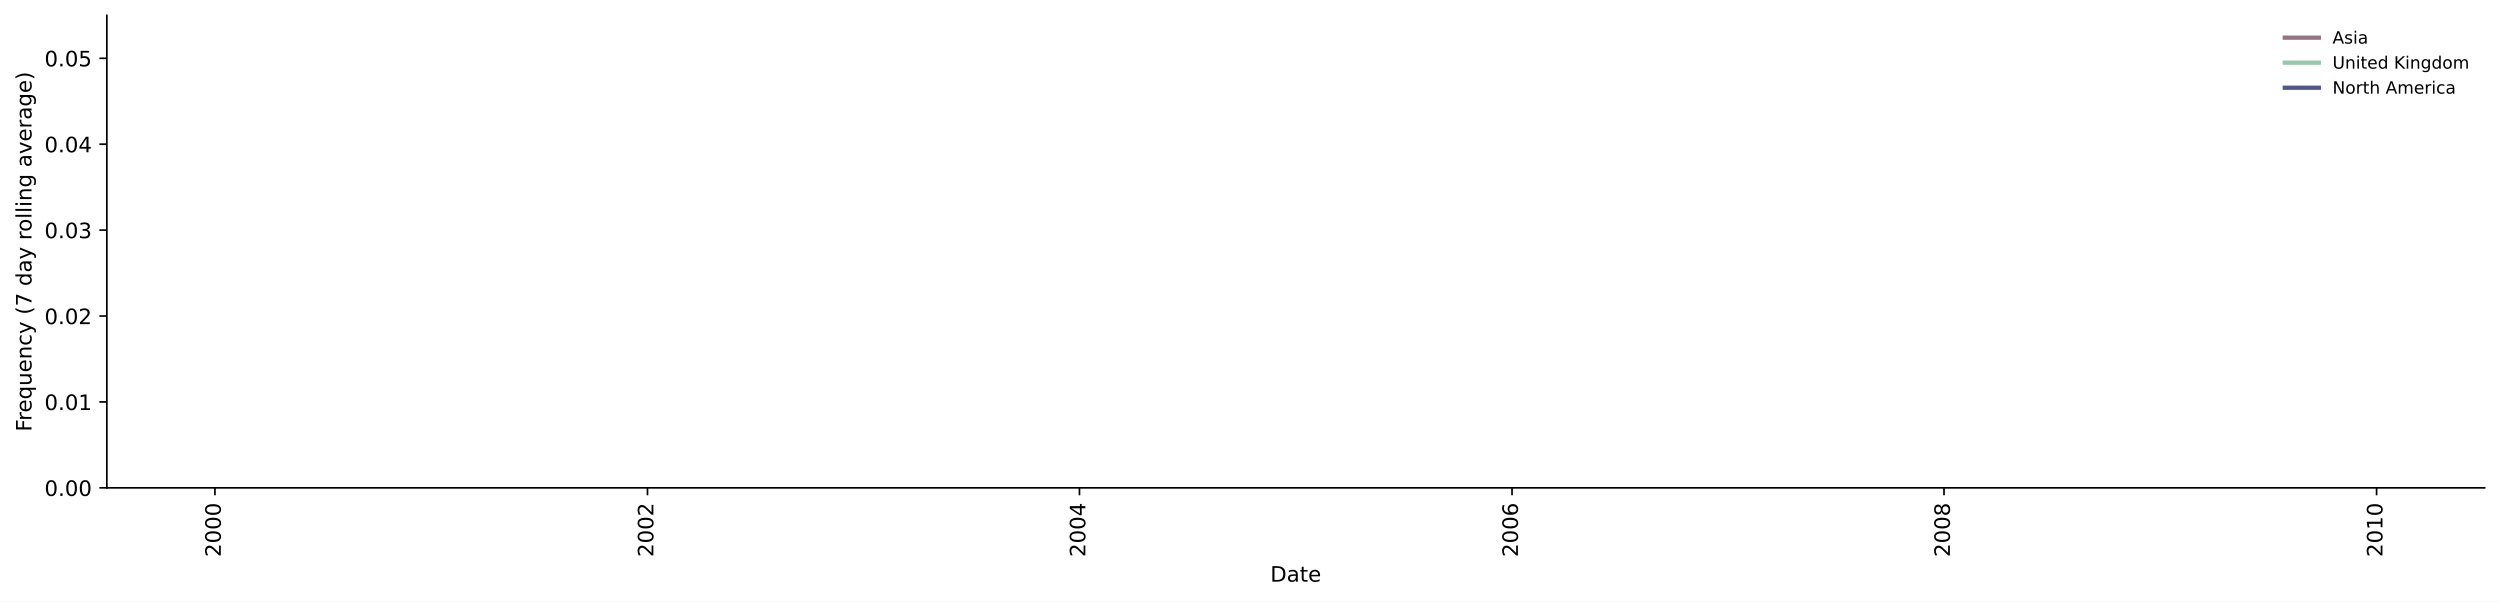
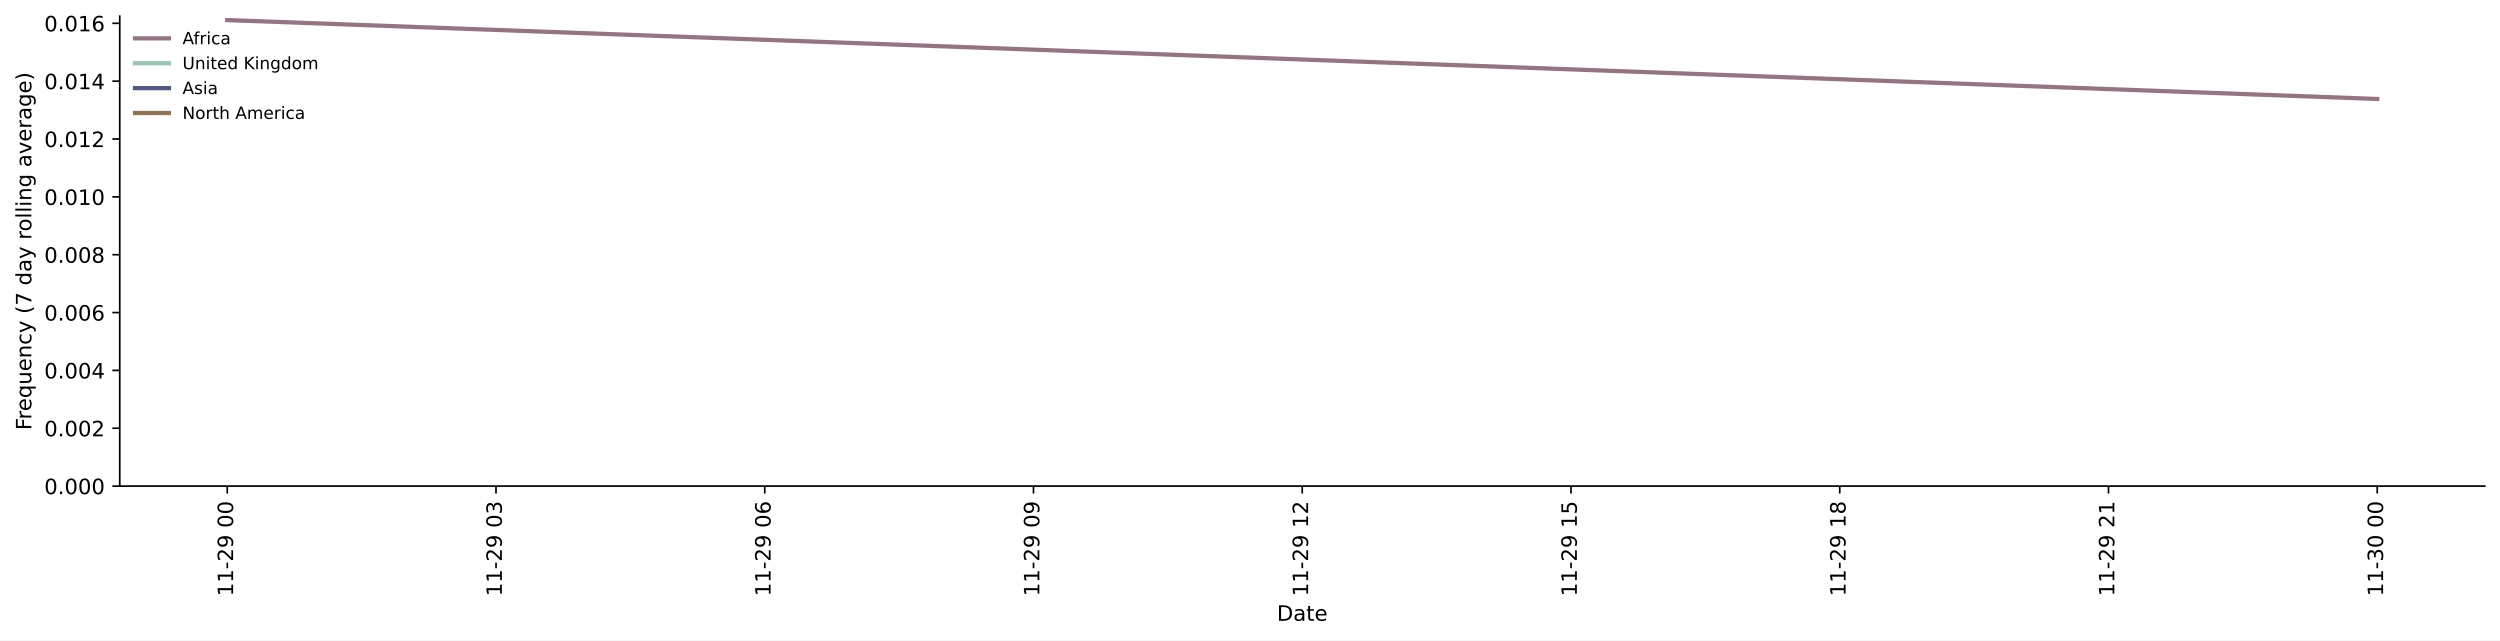
- <svg xmlns="http://www.w3.org/2000/svg" xmlns:xlink="http://www.w3.org/1999/xlink" height="282.288pt" version="1.1" viewBox="0 0 1173.344 282.288" width="1173.344pt">
+ <svg xmlns="http://www.w3.org/2000/svg" xmlns:xlink="http://www.w3.org/1999/xlink" height="302.221pt" version="1.1" viewBox="0 0 1179.706 302.221" width="1179.706pt">
  <defs>
    <style type="text/css">*{stroke-linecap:butt;stroke-linejoin:round;}</style>
  </defs>
  <g id="figure_1">
    <g id="patch_1">
-       <path d="M 0 282.288  L 1173.344 282.288  L 1173.344 0  L 0 0  z " style="fill:#ffffff;" />
+       <path d="M 0 302.221  L 1179.706 302.221  L 1179.706 0  L 0 0  z " style="fill:#ffffff;" />
    </g>
    <g id="axes_1">
      <g id="patch_2">
-         <path d="M 50.144 228.96  L 1166.144 228.96  L 1166.144 7.2  L 50.144 7.2  z " style="fill:#ffffff;" />
+         <path d="M 56.506 229.381  L 1172.506 229.381  L 1172.506 7.621  L 56.506 7.621  z " style="fill:#ffffff;" />
      </g>
      <g id="matplotlib.axis_1">
        <g id="xtick_1">
          <g id="line2d_1">
            <defs>
-               <path d="M 0 0  L 0 3.5  " id="m244494d0b5" style="stroke:#000000;stroke-width:0.8;" />
-             </defs>
-             <g>
-               <use style="stroke:#000000;stroke-width:0.8;" x="100.871" xlink:href="#m244494d0b5" y="228.96" />
+               <path d="M 0 0  L 0 3.5  " id="m46bac3c901" style="stroke:#000000;stroke-width:0.8;" />
+             </defs>
+             <g>
+               <use style="stroke:#000000;stroke-width:0.8;" x="107.234" xlink:href="#m46bac3c901" y="229.381" />
            </g>
          </g>
          <g id="text_1">
-             <g transform="translate(103.6304 261.41)rotate(-90)scale(0.1 -0.1)">
-               <defs>
+             <g transform="translate(109.9929 281.3424)rotate(-90)scale(0.1 -0.1)">
+               <defs>
+                 <path d="M 794 531  L 1825 531  L 1825 4091  L 703 3866  L 703 4441  L 1819 4666  L 2450 4666  L 2450 531  L 3481 531  L 3481 0  L 794 0  L 794 531  z " id="DejaVuSans-31" transform="scale(0.015625)" />
+                 <path d="M 313 2009  L 1997 2009  L 1997 1497  L 313 1497  L 313 2009  z " id="DejaVuSans-2d" transform="scale(0.015625)" />
                <path d="M 1228 531  L 3431 531  L 3431 0  L 469 0  L 469 531  Q 828 903 1448 1529  Q 2069 2156 2228 2338  Q 2531 2678 2651 2914  Q 2772 3150 2772 3378  Q 2772 3750 2511 3984  Q 2250 4219 1831 4219  Q 1534 4219 1204 4116  Q 875 4013 500 3803  L 500 4441  Q 881 4594 1212 4672  Q 1544 4750 1819 4750  Q 2544 4750 2975 4387  Q 3406 4025 3406 3419  Q 3406 3131 3298 2873  Q 3191 2616 2906 2266  Q 2828 2175 2409 1742  Q 1991 1309 1228 531  z " id="DejaVuSans-32" transform="scale(0.015625)" />
+                 <path d="M 703 97  L 703 672  Q 941 559 1184 500  Q 1428 441 1663 441  Q 2288 441 2617 861  Q 2947 1281 2994 2138  Q 2813 1869 2534 1725  Q 2256 1581 1919 1581  Q 1219 1581 811 2004  Q 403 2428 403 3163  Q 403 3881 828 4315  Q 1253 4750 1959 4750  Q 2769 4750 3195 4129  Q 3622 3509 3622 2328  Q 3622 1225 3098 567  Q 2575 -91 1691 -91  Q 1453 -91 1209 -44  Q 966 3 703 97  z M 1959 2075  Q 2384 2075 2632 2365  Q 2881 2656 2881 3163  Q 2881 3666 2632 3958  Q 2384 4250 1959 4250  Q 1534 4250 1286 3958  Q 1038 3666 1038 3163  Q 1038 2656 1286 2365  Q 1534 2075 1959 2075  z " id="DejaVuSans-39" transform="scale(0.015625)" />
+                 <path id="DejaVuSans-20" transform="scale(0.015625)" />
                <path d="M 2034 4250  Q 1547 4250 1301 3770  Q 1056 3291 1056 2328  Q 1056 1369 1301 889  Q 1547 409 2034 409  Q 2525 409 2770 889  Q 3016 1369 3016 2328  Q 3016 3291 2770 3770  Q 2525 4250 2034 4250  z M 2034 4750  Q 2819 4750 3233 4129  Q 3647 3509 3647 2328  Q 3647 1150 3233 529  Q 2819 -91 2034 -91  Q 1250 -91 836 529  Q 422 1150 422 2328  Q 422 3509 836 4129  Q 1250 4750 2034 4750  z " id="DejaVuSans-30" transform="scale(0.015625)" />
              </defs>
-               <use xlink:href="#DejaVuSans-32" />
-               <use x="63.623" xlink:href="#DejaVuSans-30" />
-               <use x="127.246" xlink:href="#DejaVuSans-30" />
-               <use x="190.869" xlink:href="#DejaVuSans-30" />
+               <use xlink:href="#DejaVuSans-31" />
+               <use x="63.623" xlink:href="#DejaVuSans-31" />
+               <use x="127.246" xlink:href="#DejaVuSans-2d" />
+               <use x="163.33" xlink:href="#DejaVuSans-32" />
+               <use x="226.953" xlink:href="#DejaVuSans-39" />
+               <use x="290.576" xlink:href="#DejaVuSans-20" />
+               <use x="322.363" xlink:href="#DejaVuSans-30" />
+               <use x="385.986" xlink:href="#DejaVuSans-30" />
            </g>
          </g>
        </g>
        <g id="xtick_2">
          <g id="line2d_2">
            <g>
-               <use style="stroke:#000000;stroke-width:0.8;" x="303.891" xlink:href="#m244494d0b5" y="228.96" />
+               <use style="stroke:#000000;stroke-width:0.8;" x="234.052" xlink:href="#m46bac3c901" y="229.381" />
            </g>
          </g>
          <g id="text_2">
-             <g transform="translate(306.6506 261.41)rotate(-90)scale(0.1 -0.1)">
-               <use xlink:href="#DejaVuSans-32" />
-               <use x="63.623" xlink:href="#DejaVuSans-30" />
-               <use x="127.246" xlink:href="#DejaVuSans-30" />
-               <use x="190.869" xlink:href="#DejaVuSans-32" />
+             <g transform="translate(236.8111 281.3424)rotate(-90)scale(0.1 -0.1)">
+               <defs>
+                 <path d="M 2597 2516  Q 3050 2419 3304 2112  Q 3559 1806 3559 1356  Q 3559 666 3084 287  Q 2609 -91 1734 -91  Q 1441 -91 1130 -33  Q 819 25 488 141  L 488 750  Q 750 597 1062 519  Q 1375 441 1716 441  Q 2309 441 2620 675  Q 2931 909 2931 1356  Q 2931 1769 2642 2001  Q 2353 2234 1838 2234  L 1294 2234  L 1294 2753  L 1863 2753  Q 2328 2753 2575 2939  Q 2822 3125 2822 3475  Q 2822 3834 2567 4026  Q 2313 4219 1838 4219  Q 1578 4219 1281 4162  Q 984 4106 628 3988  L 628 4550  Q 988 4650 1302 4700  Q 1616 4750 1894 4750  Q 2613 4750 3031 4423  Q 3450 4097 3450 3541  Q 3450 3153 3228 2886  Q 3006 2619 2597 2516  z " id="DejaVuSans-33" transform="scale(0.015625)" />
+               </defs>
+               <use xlink:href="#DejaVuSans-31" />
+               <use x="63.623" xlink:href="#DejaVuSans-31" />
+               <use x="127.246" xlink:href="#DejaVuSans-2d" />
+               <use x="163.33" xlink:href="#DejaVuSans-32" />
+               <use x="226.953" xlink:href="#DejaVuSans-39" />
+               <use x="290.576" xlink:href="#DejaVuSans-20" />
+               <use x="322.363" xlink:href="#DejaVuSans-30" />
+               <use x="385.986" xlink:href="#DejaVuSans-33" />
            </g>
          </g>
        </g>
        <g id="xtick_3">
          <g id="line2d_3">
            <g>
-               <use style="stroke:#000000;stroke-width:0.8;" x="506.634" xlink:href="#m244494d0b5" y="228.96" />
+               <use style="stroke:#000000;stroke-width:0.8;" x="360.87" xlink:href="#m46bac3c901" y="229.381" />
            </g>
          </g>
          <g id="text_3">
-             <g transform="translate(509.393 261.41)rotate(-90)scale(0.1 -0.1)">
-               <defs>
-                 <path d="M 2419 4116  L 825 1625  L 2419 1625  L 2419 4116  z M 2253 4666  L 3047 4666  L 3047 1625  L 3713 1625  L 3713 1100  L 3047 1100  L 3047 0  L 2419 0  L 2419 1100  L 313 1100  L 313 1709  L 2253 4666  z " id="DejaVuSans-34" transform="scale(0.015625)" />
-               </defs>
-               <use xlink:href="#DejaVuSans-32" />
-               <use x="63.623" xlink:href="#DejaVuSans-30" />
-               <use x="127.246" xlink:href="#DejaVuSans-30" />
-               <use x="190.869" xlink:href="#DejaVuSans-34" />
+             <g transform="translate(363.6293 281.3424)rotate(-90)scale(0.1 -0.1)">
+               <defs>
+                 <path d="M 2113 2584  Q 1688 2584 1439 2293  Q 1191 2003 1191 1497  Q 1191 994 1439 701  Q 1688 409 2113 409  Q 2538 409 2786 701  Q 3034 994 3034 1497  Q 3034 2003 2786 2293  Q 2538 2584 2113 2584  z M 3366 4563  L 3366 3988  Q 3128 4100 2886 4159  Q 2644 4219 2406 4219  Q 1781 4219 1451 3797  Q 1122 3375 1075 2522  Q 1259 2794 1537 2939  Q 1816 3084 2150 3084  Q 2853 3084 3261 2657  Q 3669 2231 3669 1497  Q 3669 778 3244 343  Q 2819 -91 2113 -91  Q 1303 -91 875 529  Q 447 1150 447 2328  Q 447 3434 972 4092  Q 1497 4750 2381 4750  Q 2619 4750 2861 4703  Q 3103 4656 3366 4563  z " id="DejaVuSans-36" transform="scale(0.015625)" />
+               </defs>
+               <use xlink:href="#DejaVuSans-31" />
+               <use x="63.623" xlink:href="#DejaVuSans-31" />
+               <use x="127.246" xlink:href="#DejaVuSans-2d" />
+               <use x="163.33" xlink:href="#DejaVuSans-32" />
+               <use x="226.953" xlink:href="#DejaVuSans-39" />
+               <use x="290.576" xlink:href="#DejaVuSans-20" />
+               <use x="322.363" xlink:href="#DejaVuSans-30" />
+               <use x="385.986" xlink:href="#DejaVuSans-36" />
            </g>
          </g>
        </g>
        <g id="xtick_4">
          <g id="line2d_4">
            <g>
-               <use style="stroke:#000000;stroke-width:0.8;" x="709.654" xlink:href="#m244494d0b5" y="228.96" />
+               <use style="stroke:#000000;stroke-width:0.8;" x="487.688" xlink:href="#m46bac3c901" y="229.381" />
            </g>
          </g>
          <g id="text_4">
-             <g transform="translate(712.4132 261.41)rotate(-90)scale(0.1 -0.1)">
-               <defs>
-                 <path d="M 2113 2584  Q 1688 2584 1439 2293  Q 1191 2003 1191 1497  Q 1191 994 1439 701  Q 1688 409 2113 409  Q 2538 409 2786 701  Q 3034 994 3034 1497  Q 3034 2003 2786 2293  Q 2538 2584 2113 2584  z M 3366 4563  L 3366 3988  Q 3128 4100 2886 4159  Q 2644 4219 2406 4219  Q 1781 4219 1451 3797  Q 1122 3375 1075 2522  Q 1259 2794 1537 2939  Q 1816 3084 2150 3084  Q 2853 3084 3261 2657  Q 3669 2231 3669 1497  Q 3669 778 3244 343  Q 2819 -91 2113 -91  Q 1303 -91 875 529  Q 447 1150 447 2328  Q 447 3434 972 4092  Q 1497 4750 2381 4750  Q 2619 4750 2861 4703  Q 3103 4656 3366 4563  z " id="DejaVuSans-36" transform="scale(0.015625)" />
-               </defs>
-               <use xlink:href="#DejaVuSans-32" />
-               <use x="63.623" xlink:href="#DejaVuSans-30" />
-               <use x="127.246" xlink:href="#DejaVuSans-30" />
-               <use x="190.869" xlink:href="#DejaVuSans-36" />
+             <g transform="translate(490.4474 281.3424)rotate(-90)scale(0.1 -0.1)">
+               <use xlink:href="#DejaVuSans-31" />
+               <use x="63.623" xlink:href="#DejaVuSans-31" />
+               <use x="127.246" xlink:href="#DejaVuSans-2d" />
+               <use x="163.33" xlink:href="#DejaVuSans-32" />
+               <use x="226.953" xlink:href="#DejaVuSans-39" />
+               <use x="290.576" xlink:href="#DejaVuSans-20" />
+               <use x="322.363" xlink:href="#DejaVuSans-30" />
+               <use x="385.986" xlink:href="#DejaVuSans-39" />
            </g>
          </g>
        </g>
        <g id="xtick_5">
          <g id="line2d_5">
            <g>
-               <use style="stroke:#000000;stroke-width:0.8;" x="912.396" xlink:href="#m244494d0b5" y="228.96" />
+               <use style="stroke:#000000;stroke-width:0.8;" x="614.506" xlink:href="#m46bac3c901" y="229.381" />
            </g>
          </g>
          <g id="text_5">
-             <g transform="translate(915.1557 261.41)rotate(-90)scale(0.1 -0.1)">
-               <defs>
-                 <path d="M 2034 2216  Q 1584 2216 1326 1975  Q 1069 1734 1069 1313  Q 1069 891 1326 650  Q 1584 409 2034 409  Q 2484 409 2743 651  Q 3003 894 3003 1313  Q 3003 1734 2745 1975  Q 2488 2216 2034 2216  z M 1403 2484  Q 997 2584 770 2862  Q 544 3141 544 3541  Q 544 4100 942 4425  Q 1341 4750 2034 4750  Q 2731 4750 3128 4425  Q 3525 4100 3525 3541  Q 3525 3141 3298 2862  Q 3072 2584 2669 2484  Q 3125 2378 3379 2068  Q 3634 1759 3634 1313  Q 3634 634 3220 271  Q 2806 -91 2034 -91  Q 1263 -91 848 271  Q 434 634 434 1313  Q 434 1759 690 2068  Q 947 2378 1403 2484  z M 1172 3481  Q 1172 3119 1398 2916  Q 1625 2713 2034 2713  Q 2441 2713 2670 2916  Q 2900 3119 2900 3481  Q 2900 3844 2670 4047  Q 2441 4250 2034 4250  Q 1625 4250 1398 4047  Q 1172 3844 1172 3481  z " id="DejaVuSans-38" transform="scale(0.015625)" />
-               </defs>
-               <use xlink:href="#DejaVuSans-32" />
-               <use x="63.623" xlink:href="#DejaVuSans-30" />
-               <use x="127.246" xlink:href="#DejaVuSans-30" />
-               <use x="190.869" xlink:href="#DejaVuSans-38" />
+             <g transform="translate(617.2656 281.3424)rotate(-90)scale(0.1 -0.1)">
+               <use xlink:href="#DejaVuSans-31" />
+               <use x="63.623" xlink:href="#DejaVuSans-31" />
+               <use x="127.246" xlink:href="#DejaVuSans-2d" />
+               <use x="163.33" xlink:href="#DejaVuSans-32" />
+               <use x="226.953" xlink:href="#DejaVuSans-39" />
+               <use x="290.576" xlink:href="#DejaVuSans-20" />
+               <use x="322.363" xlink:href="#DejaVuSans-31" />
+               <use x="385.986" xlink:href="#DejaVuSans-32" />
            </g>
          </g>
        </g>
        <g id="xtick_6">
          <g id="line2d_6">
            <g>
-               <use style="stroke:#000000;stroke-width:0.8;" x="1115.416" xlink:href="#m244494d0b5" y="228.96" />
+               <use style="stroke:#000000;stroke-width:0.8;" x="741.324" xlink:href="#m46bac3c901" y="229.381" />
            </g>
          </g>
          <g id="text_6">
-             <g transform="translate(1118.176 261.41)rotate(-90)scale(0.1 -0.1)">
-               <defs>
-                 <path d="M 794 531  L 1825 531  L 1825 4091  L 703 3866  L 703 4441  L 1819 4666  L 2450 4666  L 2450 531  L 3481 531  L 3481 0  L 794 0  L 794 531  z " id="DejaVuSans-31" transform="scale(0.015625)" />
-               </defs>
-               <use xlink:href="#DejaVuSans-32" />
-               <use x="63.623" xlink:href="#DejaVuSans-30" />
-               <use x="127.246" xlink:href="#DejaVuSans-31" />
-               <use x="190.869" xlink:href="#DejaVuSans-30" />
-             </g>
-           </g>
-         </g>
-         <g id="text_7">
-           <g transform="translate(596.193 273.0084)scale(0.1 -0.1)">
+             <g transform="translate(744.0838 281.3424)rotate(-90)scale(0.1 -0.1)">
+               <defs>
+                 <path d="M 691 4666  L 3169 4666  L 3169 4134  L 1269 4134  L 1269 2991  Q 1406 3038 1543 3061  Q 1681 3084 1819 3084  Q 2600 3084 3056 2656  Q 3513 2228 3513 1497  Q 3513 744 3044 326  Q 2575 -91 1722 -91  Q 1428 -91 1123 -41  Q 819 9 494 109  L 494 744  Q 775 591 1075 516  Q 1375 441 1709 441  Q 2250 441 2565 725  Q 2881 1009 2881 1497  Q 2881 1984 2565 2268  Q 2250 2553 1709 2553  Q 1456 2553 1204 2497  Q 953 2441 691 2322  L 691 4666  z " id="DejaVuSans-35" transform="scale(0.015625)" />
+               </defs>
+               <use xlink:href="#DejaVuSans-31" />
+               <use x="63.623" xlink:href="#DejaVuSans-31" />
+               <use x="127.246" xlink:href="#DejaVuSans-2d" />
+               <use x="163.33" xlink:href="#DejaVuSans-32" />
+               <use x="226.953" xlink:href="#DejaVuSans-39" />
+               <use x="290.576" xlink:href="#DejaVuSans-20" />
+               <use x="322.363" xlink:href="#DejaVuSans-31" />
+               <use x="385.986" xlink:href="#DejaVuSans-35" />
+             </g>
+           </g>
+         </g>
+         <g id="xtick_7">
+           <g id="line2d_7">
+             <g>
+               <use style="stroke:#000000;stroke-width:0.8;" x="868.143" xlink:href="#m46bac3c901" y="229.381" />
+             </g>
+           </g>
+           <g id="text_7">
+             <g transform="translate(870.902 281.3424)rotate(-90)scale(0.1 -0.1)">
+               <defs>
+                 <path d="M 2034 2216  Q 1584 2216 1326 1975  Q 1069 1734 1069 1313  Q 1069 891 1326 650  Q 1584 409 2034 409  Q 2484 409 2743 651  Q 3003 894 3003 1313  Q 3003 1734 2745 1975  Q 2488 2216 2034 2216  z M 1403 2484  Q 997 2584 770 2862  Q 544 3141 544 3541  Q 544 4100 942 4425  Q 1341 4750 2034 4750  Q 2731 4750 3128 4425  Q 3525 4100 3525 3541  Q 3525 3141 3298 2862  Q 3072 2584 2669 2484  Q 3125 2378 3379 2068  Q 3634 1759 3634 1313  Q 3634 634 3220 271  Q 2806 -91 2034 -91  Q 1263 -91 848 271  Q 434 634 434 1313  Q 434 1759 690 2068  Q 947 2378 1403 2484  z M 1172 3481  Q 1172 3119 1398 2916  Q 1625 2713 2034 2713  Q 2441 2713 2670 2916  Q 2900 3119 2900 3481  Q 2900 3844 2670 4047  Q 2441 4250 2034 4250  Q 1625 4250 1398 4047  Q 1172 3844 1172 3481  z " id="DejaVuSans-38" transform="scale(0.015625)" />
+               </defs>
+               <use xlink:href="#DejaVuSans-31" />
+               <use x="63.623" xlink:href="#DejaVuSans-31" />
+               <use x="127.246" xlink:href="#DejaVuSans-2d" />
+               <use x="163.33" xlink:href="#DejaVuSans-32" />
+               <use x="226.953" xlink:href="#DejaVuSans-39" />
+               <use x="290.576" xlink:href="#DejaVuSans-20" />
+               <use x="322.363" xlink:href="#DejaVuSans-31" />
+               <use x="385.986" xlink:href="#DejaVuSans-38" />
+             </g>
+           </g>
+         </g>
+         <g id="xtick_8">
+           <g id="line2d_8">
+             <g>
+               <use style="stroke:#000000;stroke-width:0.8;" x="994.961" xlink:href="#m46bac3c901" y="229.381" />
+             </g>
+           </g>
+           <g id="text_8">
+             <g transform="translate(997.7202 281.3424)rotate(-90)scale(0.1 -0.1)">
+               <use xlink:href="#DejaVuSans-31" />
+               <use x="63.623" xlink:href="#DejaVuSans-31" />
+               <use x="127.246" xlink:href="#DejaVuSans-2d" />
+               <use x="163.33" xlink:href="#DejaVuSans-32" />
+               <use x="226.953" xlink:href="#DejaVuSans-39" />
+               <use x="290.576" xlink:href="#DejaVuSans-20" />
+               <use x="322.363" xlink:href="#DejaVuSans-32" />
+               <use x="385.986" xlink:href="#DejaVuSans-31" />
+             </g>
+           </g>
+         </g>
+         <g id="xtick_9">
+           <g id="line2d_9">
+             <g>
+               <use style="stroke:#000000;stroke-width:0.8;" x="1121.779" xlink:href="#m46bac3c901" y="229.381" />
+             </g>
+           </g>
+           <g id="text_9">
+             <g transform="translate(1124.538 281.3424)rotate(-90)scale(0.1 -0.1)">
+               <use xlink:href="#DejaVuSans-31" />
+               <use x="63.623" xlink:href="#DejaVuSans-31" />
+               <use x="127.246" xlink:href="#DejaVuSans-2d" />
+               <use x="163.33" xlink:href="#DejaVuSans-33" />
+               <use x="226.953" xlink:href="#DejaVuSans-30" />
+               <use x="290.576" xlink:href="#DejaVuSans-20" />
+               <use x="322.363" xlink:href="#DejaVuSans-30" />
+               <use x="385.986" xlink:href="#DejaVuSans-30" />
+             </g>
+           </g>
+         </g>
+         <g id="text_10">
+           <g transform="translate(602.5555 292.9408)scale(0.1 -0.1)">
            <defs>
              <path d="M 1259 4147  L 1259 519  L 2022 519  Q 2988 519 3436 956  Q 3884 1394 3884 2338  Q 3884 3275 3436 3711  Q 2988 4147 2022 4147  L 1259 4147  z M 628 4666  L 1925 4666  Q 3281 4666 3915 4102  Q 4550 3538 4550 2338  Q 4550 1131 3912 565  Q 3275 0 1925 0  L 628 0  L 628 4666  z " id="DejaVuSans-44" transform="scale(0.015625)" />
              <path d="M 2194 1759  Q 1497 1759 1228 1600  Q 959 1441 959 1056  Q 959 750 1161 570  Q 1363 391 1709 391  Q 2188 391 2477 730  Q 2766 1069 2766 1631  L 2766 1759  L 2194 1759  z M 3341 1997  L 3341 0  L 2766 0  L 2766 531  Q 2569 213 2275 61  Q 1981 -91 1556 -91  Q 1019 -91 701 211  Q 384 513 384 1019  Q 384 1609 779 1909  Q 1175 2209 1959 2209  L 2766 2209  L 2766 2266  Q 2766 2663 2505 2880  Q 2244 3097 1772 3097  Q 1472 3097 1187 3025  Q 903 2953 641 2809  L 641 3341  Q 956 3463 1253 3523  Q 1550 3584 1831 3584  Q 2591 3584 2966 3190  Q 3341 2797 3341 1997  z " id="DejaVuSans-61" transform="scale(0.015625)" />
              <path d="M 1172 4494  L 1172 3500  L 2356 3500  L 2356 3053  L 1172 3053  L 1172 1153  Q 1172 725 1289 603  Q 1406 481 1766 481  L 2356 481  L 2356 0  L 1766 0  Q 1100 0 847 248  Q 594 497 594 1153  L 594 3053  L 172 3053  L 172 3500  L 594 3500  L 594 4494  L 1172 4494  z " id="DejaVuSans-74" transform="scale(0.015625)" />
              <path d="M 3597 1894  L 3597 1613  L 953 1613  Q 991 1019 1311 708  Q 1631 397 2203 397  Q 2534 397 2845 478  Q 3156 559 3463 722  L 3463 178  Q 3153 47 2828 -22  Q 2503 -91 2169 -91  Q 1331 -91 842 396  Q 353 884 353 1716  Q 353 2575 817 3079  Q 1281 3584 2069 3584  Q 2775 3584 3186 3129  Q 3597 2675 3597 1894  z M 3022 2063  Q 3016 2534 2758 2815  Q 2500 3097 2075 3097  Q 1594 3097 1305 2825  Q 1016 2553 972 2059  L 3022 2063  z " id="DejaVuSans-65" transform="scale(0.015625)" />
            </defs>
            <use xlink:href="#DejaVuSans-44" />
            <use x="77.002" xlink:href="#DejaVuSans-61" />
            <use x="138.281" xlink:href="#DejaVuSans-74" />
            <use x="177.49" xlink:href="#DejaVuSans-65" />
          </g>
        </g>
      </g>
      <g id="matplotlib.axis_2">
        <g id="ytick_1">
-           <g id="line2d_7">
-             <defs>
-               <path d="M 0 0  L -3.5 0  " id="m39e100166a" style="stroke:#000000;stroke-width:0.8;" />
-             </defs>
-             <g>
-               <use style="stroke:#000000;stroke-width:0.8;" x="50.144" xlink:href="#m39e100166a" y="228.96" />
-             </g>
-           </g>
-           <g id="text_8">
-             <g transform="translate(20.87813 232.7592)scale(0.1 -0.1)">
+           <g id="line2d_10">
+             <defs>
+               <path d="M 0 0  L -3.5 0  " id="mb8871c5347" style="stroke:#000000;stroke-width:0.8;" />
+             </defs>
+             <g>
+               <use style="stroke:#000000;stroke-width:0.8;" x="56.506" xlink:href="#mb8871c5347" y="229.381" />
+             </g>
+           </g>
+           <g id="text_11">
+             <g transform="translate(20.87813 233.1807)scale(0.1 -0.1)">
              <defs>
                <path d="M 684 794  L 1344 794  L 1344 0  L 684 0  L 684 794  z " id="DejaVuSans-2e" transform="scale(0.015625)" />
              </defs>
              <use xlink:href="#DejaVuSans-30" />
              <use x="63.623" xlink:href="#DejaVuSans-2e" />
              <use x="95.41" xlink:href="#DejaVuSans-30" />
              <use x="159.033" xlink:href="#DejaVuSans-30" />
+               <use x="222.656" xlink:href="#DejaVuSans-30" />
            </g>
          </g>
        </g>
        <g id="ytick_2">
-           <g id="line2d_8">
-             <g>
-               <use style="stroke:#000000;stroke-width:0.8;" x="50.144" xlink:href="#m39e100166a" y="188.64" />
-             </g>
-           </g>
-           <g id="text_9">
-             <g transform="translate(20.87813 192.4392)scale(0.1 -0.1)">
+           <g id="line2d_11">
+             <g>
+               <use style="stroke:#000000;stroke-width:0.8;" x="56.506" xlink:href="#mb8871c5347" y="202.084" />
+             </g>
+           </g>
+           <g id="text_12">
+             <g transform="translate(20.87813 205.8829)scale(0.1 -0.1)">
+               <use xlink:href="#DejaVuSans-30" />
+               <use x="63.623" xlink:href="#DejaVuSans-2e" />
+               <use x="95.41" xlink:href="#DejaVuSans-30" />
+               <use x="159.033" xlink:href="#DejaVuSans-30" />
+               <use x="222.656" xlink:href="#DejaVuSans-32" />
+             </g>
+           </g>
+         </g>
+         <g id="ytick_3">
+           <g id="line2d_12">
+             <g>
+               <use style="stroke:#000000;stroke-width:0.8;" x="56.506" xlink:href="#mb8871c5347" y="174.786" />
+             </g>
+           </g>
+           <g id="text_13">
+             <g transform="translate(20.87813 178.5851)scale(0.1 -0.1)">
+               <defs>
+                 <path d="M 2419 4116  L 825 1625  L 2419 1625  L 2419 4116  z M 2253 4666  L 3047 4666  L 3047 1625  L 3713 1625  L 3713 1100  L 3047 1100  L 3047 0  L 2419 0  L 2419 1100  L 313 1100  L 313 1709  L 2253 4666  z " id="DejaVuSans-34" transform="scale(0.015625)" />
+               </defs>
+               <use xlink:href="#DejaVuSans-30" />
+               <use x="63.623" xlink:href="#DejaVuSans-2e" />
+               <use x="95.41" xlink:href="#DejaVuSans-30" />
+               <use x="159.033" xlink:href="#DejaVuSans-30" />
+               <use x="222.656" xlink:href="#DejaVuSans-34" />
+             </g>
+           </g>
+         </g>
+         <g id="ytick_4">
+           <g id="line2d_13">
+             <g>
+               <use style="stroke:#000000;stroke-width:0.8;" x="56.506" xlink:href="#mb8871c5347" y="147.488" />
+             </g>
+           </g>
+           <g id="text_14">
+             <g transform="translate(20.87813 151.2873)scale(0.1 -0.1)">
+               <use xlink:href="#DejaVuSans-30" />
+               <use x="63.623" xlink:href="#DejaVuSans-2e" />
+               <use x="95.41" xlink:href="#DejaVuSans-30" />
+               <use x="159.033" xlink:href="#DejaVuSans-30" />
+               <use x="222.656" xlink:href="#DejaVuSans-36" />
+             </g>
+           </g>
+         </g>
+         <g id="ytick_5">
+           <g id="line2d_14">
+             <g>
+               <use style="stroke:#000000;stroke-width:0.8;" x="56.506" xlink:href="#mb8871c5347" y="120.19" />
+             </g>
+           </g>
+           <g id="text_15">
+             <g transform="translate(20.87813 123.9896)scale(0.1 -0.1)">
+               <use xlink:href="#DejaVuSans-30" />
+               <use x="63.623" xlink:href="#DejaVuSans-2e" />
+               <use x="95.41" xlink:href="#DejaVuSans-30" />
+               <use x="159.033" xlink:href="#DejaVuSans-30" />
+               <use x="222.656" xlink:href="#DejaVuSans-38" />
+             </g>
+           </g>
+         </g>
+         <g id="ytick_6">
+           <g id="line2d_15">
+             <g>
+               <use style="stroke:#000000;stroke-width:0.8;" x="56.506" xlink:href="#mb8871c5347" y="92.893" />
+             </g>
+           </g>
+           <g id="text_16">
+             <g transform="translate(20.87813 96.69178)scale(0.1 -0.1)">
              <use xlink:href="#DejaVuSans-30" />
              <use x="63.623" xlink:href="#DejaVuSans-2e" />
              <use x="95.41" xlink:href="#DejaVuSans-30" />
              <use x="159.033" xlink:href="#DejaVuSans-31" />
-             </g>
-           </g>
-         </g>
-         <g id="ytick_3">
-           <g id="line2d_9">
-             <g>
-               <use style="stroke:#000000;stroke-width:0.8;" x="50.144" xlink:href="#m39e100166a" y="148.32" />
-             </g>
-           </g>
-           <g id="text_10">
-             <g transform="translate(20.87813 152.1192)scale(0.1 -0.1)">
-               <use xlink:href="#DejaVuSans-30" />
-               <use x="63.623" xlink:href="#DejaVuSans-2e" />
-               <use x="95.41" xlink:href="#DejaVuSans-30" />
-               <use x="159.033" xlink:href="#DejaVuSans-32" />
-             </g>
-           </g>
-         </g>
-         <g id="ytick_4">
-           <g id="line2d_10">
-             <g>
-               <use style="stroke:#000000;stroke-width:0.8;" x="50.144" xlink:href="#m39e100166a" y="108" />
-             </g>
-           </g>
-           <g id="text_11">
-             <g transform="translate(20.87813 111.7992)scale(0.1 -0.1)">
-               <defs>
-                 <path d="M 2597 2516  Q 3050 2419 3304 2112  Q 3559 1806 3559 1356  Q 3559 666 3084 287  Q 2609 -91 1734 -91  Q 1441 -91 1130 -33  Q 819 25 488 141  L 488 750  Q 750 597 1062 519  Q 1375 441 1716 441  Q 2309 441 2620 675  Q 2931 909 2931 1356  Q 2931 1769 2642 2001  Q 2353 2234 1838 2234  L 1294 2234  L 1294 2753  L 1863 2753  Q 2328 2753 2575 2939  Q 2822 3125 2822 3475  Q 2822 3834 2567 4026  Q 2313 4219 1838 4219  Q 1578 4219 1281 4162  Q 984 4106 628 3988  L 628 4550  Q 988 4650 1302 4700  Q 1616 4750 1894 4750  Q 2613 4750 3031 4423  Q 3450 4097 3450 3541  Q 3450 3153 3228 2886  Q 3006 2619 2597 2516  z " id="DejaVuSans-33" transform="scale(0.015625)" />
-               </defs>
-               <use xlink:href="#DejaVuSans-30" />
-               <use x="63.623" xlink:href="#DejaVuSans-2e" />
-               <use x="95.41" xlink:href="#DejaVuSans-30" />
-               <use x="159.033" xlink:href="#DejaVuSans-33" />
-             </g>
-           </g>
-         </g>
-         <g id="ytick_5">
-           <g id="line2d_11">
-             <g>
-               <use style="stroke:#000000;stroke-width:0.8;" x="50.144" xlink:href="#m39e100166a" y="67.68" />
-             </g>
-           </g>
-           <g id="text_12">
-             <g transform="translate(20.87813 71.47922)scale(0.1 -0.1)">
-               <use xlink:href="#DejaVuSans-30" />
-               <use x="63.623" xlink:href="#DejaVuSans-2e" />
-               <use x="95.41" xlink:href="#DejaVuSans-30" />
-               <use x="159.033" xlink:href="#DejaVuSans-34" />
-             </g>
-           </g>
-         </g>
-         <g id="ytick_6">
-           <g id="line2d_12">
-             <g>
-               <use style="stroke:#000000;stroke-width:0.8;" x="50.144" xlink:href="#m39e100166a" y="27.36" />
-             </g>
-           </g>
-           <g id="text_13">
-             <g transform="translate(20.87813 31.15922)scale(0.1 -0.1)">
-               <defs>
-                 <path d="M 691 4666  L 3169 4666  L 3169 4134  L 1269 4134  L 1269 2991  Q 1406 3038 1543 3061  Q 1681 3084 1819 3084  Q 2600 3084 3056 2656  Q 3513 2228 3513 1497  Q 3513 744 3044 326  Q 2575 -91 1722 -91  Q 1428 -91 1123 -41  Q 819 9 494 109  L 494 744  Q 775 591 1075 516  Q 1375 441 1709 441  Q 2250 441 2565 725  Q 2881 1009 2881 1497  Q 2881 1984 2565 2268  Q 2250 2553 1709 2553  Q 1456 2553 1204 2497  Q 953 2441 691 2322  L 691 4666  z " id="DejaVuSans-35" transform="scale(0.015625)" />
-               </defs>
-               <use xlink:href="#DejaVuSans-30" />
-               <use x="63.623" xlink:href="#DejaVuSans-2e" />
-               <use x="95.41" xlink:href="#DejaVuSans-30" />
-               <use x="159.033" xlink:href="#DejaVuSans-35" />
-             </g>
-           </g>
-         </g>
-         <g id="text_14">
-           <g transform="translate(14.79844 202.5292)rotate(-90)scale(0.1 -0.1)">
+               <use x="222.656" xlink:href="#DejaVuSans-30" />
+             </g>
+           </g>
+         </g>
+         <g id="ytick_7">
+           <g id="line2d_16">
+             <g>
+               <use style="stroke:#000000;stroke-width:0.8;" x="56.506" xlink:href="#mb8871c5347" y="65.595" />
+             </g>
+           </g>
+           <g id="text_17">
+             <g transform="translate(20.87813 69.394)scale(0.1 -0.1)">
+               <use xlink:href="#DejaVuSans-30" />
+               <use x="63.623" xlink:href="#DejaVuSans-2e" />
+               <use x="95.41" xlink:href="#DejaVuSans-30" />
+               <use x="159.033" xlink:href="#DejaVuSans-31" />
+               <use x="222.656" xlink:href="#DejaVuSans-32" />
+             </g>
+           </g>
+         </g>
+         <g id="ytick_8">
+           <g id="line2d_17">
+             <g>
+               <use style="stroke:#000000;stroke-width:0.8;" x="56.506" xlink:href="#mb8871c5347" y="38.297" />
+             </g>
+           </g>
+           <g id="text_18">
+             <g transform="translate(20.87813 42.09622)scale(0.1 -0.1)">
+               <use xlink:href="#DejaVuSans-30" />
+               <use x="63.623" xlink:href="#DejaVuSans-2e" />
+               <use x="95.41" xlink:href="#DejaVuSans-30" />
+               <use x="159.033" xlink:href="#DejaVuSans-31" />
+               <use x="222.656" xlink:href="#DejaVuSans-34" />
+             </g>
+           </g>
+         </g>
+         <g id="ytick_9">
+           <g id="line2d_18">
+             <g>
+               <use style="stroke:#000000;stroke-width:0.8;" x="56.506" xlink:href="#mb8871c5347" y="10.999" />
+             </g>
+           </g>
+           <g id="text_19">
+             <g transform="translate(20.87813 14.79844)scale(0.1 -0.1)">
+               <use xlink:href="#DejaVuSans-30" />
+               <use x="63.623" xlink:href="#DejaVuSans-2e" />
+               <use x="95.41" xlink:href="#DejaVuSans-30" />
+               <use x="159.033" xlink:href="#DejaVuSans-31" />
+               <use x="222.656" xlink:href="#DejaVuSans-36" />
+             </g>
+           </g>
+         </g>
+         <g id="text_20">
+           <g transform="translate(14.79844 202.9507)rotate(-90)scale(0.1 -0.1)">
            <defs>
              <path d="M 628 4666  L 3309 4666  L 3309 4134  L 1259 4134  L 1259 2759  L 3109 2759  L 3109 2228  L 1259 2228  L 1259 0  L 628 0  L 628 4666  z " id="DejaVuSans-46" transform="scale(0.015625)" />
              <path d="M 2631 2963  Q 2534 3019 2420 3045  Q 2306 3072 2169 3072  Q 1681 3072 1420 2755  Q 1159 2438 1159 1844  L 1159 0  L 581 0  L 581 3500  L 1159 3500  L 1159 2956  Q 1341 3275 1631 3429  Q 1922 3584 2338 3584  Q 2397 3584 2469 3576  Q 2541 3569 2628 3553  L 2631 2963  z " id="DejaVuSans-72" transform="scale(0.015625)" />
              <path d="M 947 1747  Q 947 1113 1208 752  Q 1469 391 1925 391  Q 2381 391 2643 752  Q 2906 1113 2906 1747  Q 2906 2381 2643 2742  Q 2381 3103 1925 3103  Q 1469 3103 1208 2742  Q 947 2381 947 1747  z M 2906 525  Q 2725 213 2448 61  Q 2172 -91 1784 -91  Q 1150 -91 751 415  Q 353 922 353 1747  Q 353 2572 751 3078  Q 1150 3584 1784 3584  Q 2172 3584 2448 3432  Q 2725 3281 2906 2969  L 2906 3500  L 3481 3500  L 3481 -1331  L 2906 -1331  L 2906 525  z " id="DejaVuSans-71" transform="scale(0.015625)" />
              <path d="M 544 1381  L 544 3500  L 1119 3500  L 1119 1403  Q 1119 906 1312 657  Q 1506 409 1894 409  Q 2359 409 2629 706  Q 2900 1003 2900 1516  L 2900 3500  L 3475 3500  L 3475 0  L 2900 0  L 2900 538  Q 2691 219 2414 64  Q 2138 -91 1772 -91  Q 1169 -91 856 284  Q 544 659 544 1381  z M 1991 3584  L 1991 3584  z " id="DejaVuSans-75" transform="scale(0.015625)" />
              <path d="M 3513 2113  L 3513 0  L 2938 0  L 2938 2094  Q 2938 2591 2744 2837  Q 2550 3084 2163 3084  Q 1697 3084 1428 2787  Q 1159 2491 1159 1978  L 1159 0  L 581 0  L 581 3500  L 1159 3500  L 1159 2956  Q 1366 3272 1645 3428  Q 1925 3584 2291 3584  Q 2894 3584 3203 3211  Q 3513 2838 3513 2113  z " id="DejaVuSans-6e" transform="scale(0.015625)" />
              <path d="M 3122 3366  L 3122 2828  Q 2878 2963 2633 3030  Q 2388 3097 2138 3097  Q 1578 3097 1268 2742  Q 959 2388 959 1747  Q 959 1106 1268 751  Q 1578 397 2138 397  Q 2388 397 2633 464  Q 2878 531 3122 666  L 3122 134  Q 2881 22 2623 -34  Q 2366 -91 2075 -91  Q 1284 -91 818 406  Q 353 903 353 1747  Q 353 2603 823 3093  Q 1294 3584 2113 3584  Q 2378 3584 2631 3529  Q 2884 3475 3122 3366  z " id="DejaVuSans-63" transform="scale(0.015625)" />
              <path d="M 2059 -325  Q 1816 -950 1584 -1140  Q 1353 -1331 966 -1331  L 506 -1331  L 506 -850  L 844 -850  Q 1081 -850 1212 -737  Q 1344 -625 1503 -206  L 1606 56  L 191 3500  L 800 3500  L 1894 763  L 2988 3500  L 3597 3500  L 2059 -325  z " id="DejaVuSans-79" transform="scale(0.015625)" />
-               <path id="DejaVuSans-20" transform="scale(0.015625)" />
              <path d="M 1984 4856  Q 1566 4138 1362 3434  Q 1159 2731 1159 2009  Q 1159 1288 1364 580  Q 1569 -128 1984 -844  L 1484 -844  Q 1016 -109 783 600  Q 550 1309 550 2009  Q 550 2706 781 3412  Q 1013 4119 1484 4856  L 1984 4856  z " id="DejaVuSans-28" transform="scale(0.015625)" />
              <path d="M 525 4666  L 3525 4666  L 3525 4397  L 1831 0  L 1172 0  L 2766 4134  L 525 4134  L 525 4666  z " id="DejaVuSans-37" transform="scale(0.015625)" />
              <path d="M 2906 2969  L 2906 4863  L 3481 4863  L 3481 0  L 2906 0  L 2906 525  Q 2725 213 2448 61  Q 2172 -91 1784 -91  Q 1150 -91 751 415  Q 353 922 353 1747  Q 353 2572 751 3078  Q 1150 3584 1784 3584  Q 2172 3584 2448 3432  Q 2725 3281 2906 2969  z M 947 1747  Q 947 1113 1208 752  Q 1469 391 1925 391  Q 2381 391 2643 752  Q 2906 1113 2906 1747  Q 2906 2381 2643 2742  Q 2381 3103 1925 3103  Q 1469 3103 1208 2742  Q 947 2381 947 1747  z " id="DejaVuSans-64" transform="scale(0.015625)" />
              <path d="M 1959 3097  Q 1497 3097 1228 2736  Q 959 2375 959 1747  Q 959 1119 1226 758  Q 1494 397 1959 397  Q 2419 397 2687 759  Q 2956 1122 2956 1747  Q 2956 2369 2687 2733  Q 2419 3097 1959 3097  z M 1959 3584  Q 2709 3584 3137 3096  Q 3566 2609 3566 1747  Q 3566 888 3137 398  Q 2709 -91 1959 -91  Q 1206 -91 779 398  Q 353 888 353 1747  Q 353 2609 779 3096  Q 1206 3584 1959 3584  z " id="DejaVuSans-6f" transform="scale(0.015625)" />
              <path d="M 603 4863  L 1178 4863  L 1178 0  L 603 0  L 603 4863  z " id="DejaVuSans-6c" transform="scale(0.015625)" />
              <path d="M 603 3500  L 1178 3500  L 1178 0  L 603 0  L 603 3500  z M 603 4863  L 1178 4863  L 1178 4134  L 603 4134  L 603 4863  z " id="DejaVuSans-69" transform="scale(0.015625)" />
              <path d="M 2906 1791  Q 2906 2416 2648 2759  Q 2391 3103 1925 3103  Q 1463 3103 1205 2759  Q 947 2416 947 1791  Q 947 1169 1205 825  Q 1463 481 1925 481  Q 2391 481 2648 825  Q 2906 1169 2906 1791  z M 3481 434  Q 3481 -459 3084 -895  Q 2688 -1331 1869 -1331  Q 1566 -1331 1297 -1286  Q 1028 -1241 775 -1147  L 775 -588  Q 1028 -725 1275 -790  Q 1522 -856 1778 -856  Q 2344 -856 2625 -561  Q 2906 -266 2906 331  L 2906 616  Q 2728 306 2450 153  Q 2172 0 1784 0  Q 1141 0 747 490  Q 353 981 353 1791  Q 353 2603 747 3093  Q 1141 3584 1784 3584  Q 2172 3584 2450 3431  Q 2728 3278 2906 2969  L 2906 3500  L 3481 3500  L 3481 434  z " id="DejaVuSans-67" transform="scale(0.015625)" />
              <path d="M 191 3500  L 800 3500  L 1894 563  L 2988 3500  L 3597 3500  L 2284 0  L 1503 0  L 191 3500  z " id="DejaVuSans-76" transform="scale(0.015625)" />
              <path d="M 513 4856  L 1013 4856  Q 1481 4119 1714 3412  Q 1947 2706 1947 2009  Q 1947 1309 1714 600  Q 1481 -109 1013 -844  L 513 -844  Q 928 -128 1133 580  Q 1338 1288 1338 2009  Q 1338 2731 1133 3434  Q 928 4138 513 4856  z " id="DejaVuSans-29" transform="scale(0.015625)" />
            </defs>
            <use xlink:href="#DejaVuSans-46" />
            <use x="50.27" xlink:href="#DejaVuSans-72" />
            <use x="89.133" xlink:href="#DejaVuSans-65" />
            <use x="150.656" xlink:href="#DejaVuSans-71" />
            <use x="214.133" xlink:href="#DejaVuSans-75" />
            <use x="277.512" xlink:href="#DejaVuSans-65" />
            <use x="339.035" xlink:href="#DejaVuSans-6e" />
            <use x="402.414" xlink:href="#DejaVuSans-63" />
            <use x="457.395" xlink:href="#DejaVuSans-79" />
            <use x="516.574" xlink:href="#DejaVuSans-20" />
            <use x="548.361" xlink:href="#DejaVuSans-28" />
            <use x="587.375" xlink:href="#DejaVuSans-37" />
            <use x="650.998" xlink:href="#DejaVuSans-20" />
            <use x="682.785" xlink:href="#DejaVuSans-64" />
            <use x="746.262" xlink:href="#DejaVuSans-61" />
            <use x="807.541" xlink:href="#DejaVuSans-79" />
            <use x="866.721" xlink:href="#DejaVuSans-20" />
            <use x="898.508" xlink:href="#DejaVuSans-72" />
            <use x="937.371" xlink:href="#DejaVuSans-6f" />
            <use x="998.553" xlink:href="#DejaVuSans-6c" />
            <use x="1026.336" xlink:href="#DejaVuSans-6c" />
            <use x="1054.119" xlink:href="#DejaVuSans-69" />
            <use x="1081.902" xlink:href="#DejaVuSans-6e" />
            <use x="1145.281" xlink:href="#DejaVuSans-67" />
            <use x="1208.758" xlink:href="#DejaVuSans-20" />
            <use x="1240.545" xlink:href="#DejaVuSans-61" />
            <use x="1301.824" xlink:href="#DejaVuSans-76" />
            <use x="1361.004" xlink:href="#DejaVuSans-65" />
            <use x="1422.527" xlink:href="#DejaVuSans-72" />
            <use x="1463.641" xlink:href="#DejaVuSans-61" />
            <use x="1524.92" xlink:href="#DejaVuSans-67" />
            <use x="1588.396" xlink:href="#DejaVuSans-65" />
            <use x="1649.92" xlink:href="#DejaVuSans-29" />
          </g>
        </g>
      </g>
-       <g id="line2d_13">
-         <path clip-path="url(#p5f2f99b232)" style="fill:none;stroke:#947383;stroke-linecap:square;stroke-width:2;" />
-       </g>
-       <g id="line2d_14">
-         <path clip-path="url(#p5f2f99b232)" style="fill:none;stroke:#96c6ad;stroke-linecap:square;stroke-width:2;" />
-       </g>
-       <g id="line2d_15">
-         <path clip-path="url(#p5f2f99b232)" style="fill:none;stroke:#525886;stroke-linecap:square;stroke-width:2;" />
+       <g id="line2d_19">
+         <path clip-path="url(#pc4dbdf06ef)" d="M 107.234 9.483  L 1121.779 46.707  " style="fill:none;stroke:#947383;stroke-linecap:square;stroke-width:2;" />
+       </g>
+       <g id="line2d_20">
+         <path clip-path="url(#pc4dbdf06ef)" style="fill:none;stroke:#96c6ad;stroke-linecap:square;stroke-width:2;" />
+       </g>
+       <g id="line2d_21">
+         <path clip-path="url(#pc4dbdf06ef)" style="fill:none;stroke:#525886;stroke-linecap:square;stroke-width:2;" />
+       </g>
+       <g id="line2d_22">
+         <path clip-path="url(#pc4dbdf06ef)" style="fill:none;stroke:#937252;stroke-linecap:square;stroke-width:2;" />
      </g>
      <g id="patch_3">
-         <path d="M 50.144 228.96  L 50.144 7.2  " style="fill:none;stroke:#000000;stroke-linecap:square;stroke-linejoin:miter;stroke-width:0.8;" />
+         <path d="M 56.506 229.381  L 56.506 7.621  " style="fill:none;stroke:#000000;stroke-linecap:square;stroke-linejoin:miter;stroke-width:0.8;" />
      </g>
      <g id="patch_4">
-         <path d="M 50.144 228.96  L 1166.144 228.96  " style="fill:none;stroke:#000000;stroke-linecap:square;stroke-linejoin:miter;stroke-width:0.8;" />
+         <path d="M 56.506 229.381  L 1172.506 229.381  " style="fill:none;stroke:#000000;stroke-linecap:square;stroke-linejoin:miter;stroke-width:0.8;" />
      </g>
      <g id="legend_1">
-         <g id="line2d_16">
-           <path d="M 1072.332 17.679  L 1088.332 17.679  " style="fill:none;stroke:#947383;stroke-linecap:square;stroke-width:2;" />
-         </g>
-         <g id="line2d_17" />
-         <g id="text_15">
-           <g transform="translate(1094.733 20.47875)scale(0.08 -0.08)">
+         <g id="line2d_23">
+           <path d="M 63.706 18.1  L 79.706 18.1  " style="fill:none;stroke:#947383;stroke-linecap:square;stroke-width:2;" />
+         </g>
+         <g id="line2d_24" />
+         <g id="text_21">
+           <g transform="translate(86.10625 20.90021)scale(0.08 -0.08)">
            <defs>
              <path d="M 2188 4044  L 1331 1722  L 3047 1722  L 2188 4044  z M 1831 4666  L 2547 4666  L 4325 0  L 3669 0  L 3244 1197  L 1141 1197  L 716 0  L 50 0  L 1831 4666  z " id="DejaVuSans-41" transform="scale(0.015625)" />
-               <path d="M 2834 3397  L 2834 2853  Q 2591 2978 2328 3040  Q 2066 3103 1784 3103  Q 1356 3103 1142 2972  Q 928 2841 928 2578  Q 928 2378 1081 2264  Q 1234 2150 1697 2047  L 1894 2003  Q 2506 1872 2764 1633  Q 3022 1394 3022 966  Q 3022 478 2636 193  Q 2250 -91 1575 -91  Q 1294 -91 989 -36  Q 684 19 347 128  L 347 722  Q 666 556 975 473  Q 1284 391 1588 391  Q 1994 391 2212 530  Q 2431 669 2431 922  Q 2431 1156 2273 1281  Q 2116 1406 1581 1522  L 1381 1569  Q 847 1681 609 1914  Q 372 2147 372 2553  Q 372 3047 722 3315  Q 1072 3584 1716 3584  Q 2034 3584 2315 3537  Q 2597 3491 2834 3397  z " id="DejaVuSans-73" transform="scale(0.015625)" />
+               <path d="M 2375 4863  L 2375 4384  L 1825 4384  Q 1516 4384 1395 4259  Q 1275 4134 1275 3809  L 1275 3500  L 2222 3500  L 2222 3053  L 1275 3053  L 1275 0  L 697 0  L 697 3053  L 147 3053  L 147 3500  L 697 3500  L 697 3744  Q 697 4328 969 4595  Q 1241 4863 1831 4863  L 2375 4863  z " id="DejaVuSans-66" transform="scale(0.015625)" />
            </defs>
            <use xlink:href="#DejaVuSans-41" />
-             <use x="68.408" xlink:href="#DejaVuSans-73" />
-             <use x="120.508" xlink:href="#DejaVuSans-69" />
-             <use x="148.291" xlink:href="#DejaVuSans-61" />
-           </g>
-         </g>
-         <g id="line2d_18">
-           <path d="M 1072.332 29.421  L 1088.332 29.421  " style="fill:none;stroke:#96c6ad;stroke-linecap:square;stroke-width:2;" />
-         </g>
-         <g id="line2d_19" />
-         <g id="text_16">
-           <g transform="translate(1094.733 32.22125)scale(0.08 -0.08)">
+             <use x="64.783" xlink:href="#DejaVuSans-66" />
+             <use x="99.988" xlink:href="#DejaVuSans-72" />
+             <use x="141.102" xlink:href="#DejaVuSans-69" />
+             <use x="168.885" xlink:href="#DejaVuSans-63" />
+             <use x="223.865" xlink:href="#DejaVuSans-61" />
+           </g>
+         </g>
+         <g id="line2d_25">
+           <path d="M 63.706 29.843  L 79.706 29.843  " style="fill:none;stroke:#96c6ad;stroke-linecap:square;stroke-width:2;" />
+         </g>
+         <g id="line2d_26" />
+         <g id="text_22">
+           <g transform="translate(86.10625 32.64271)scale(0.08 -0.08)">
            <defs>
              <path d="M 556 4666  L 1191 4666  L 1191 1831  Q 1191 1081 1462 751  Q 1734 422 2344 422  Q 2950 422 3222 751  Q 3494 1081 3494 1831  L 3494 4666  L 4128 4666  L 4128 1753  Q 4128 841 3676 375  Q 3225 -91 2344 -91  Q 1459 -91 1007 375  Q 556 841 556 1753  L 556 4666  z " id="DejaVuSans-55" transform="scale(0.015625)" />
              <path d="M 628 4666  L 1259 4666  L 1259 2694  L 3353 4666  L 4166 4666  L 1850 2491  L 4331 0  L 3500 0  L 1259 2247  L 1259 0  L 628 0  L 628 4666  z " id="DejaVuSans-4b" transform="scale(0.015625)" />
              <path d="M 3328 2828  Q 3544 3216 3844 3400  Q 4144 3584 4550 3584  Q 5097 3584 5394 3201  Q 5691 2819 5691 2113  L 5691 0  L 5113 0  L 5113 2094  Q 5113 2597 4934 2840  Q 4756 3084 4391 3084  Q 3944 3084 3684 2787  Q 3425 2491 3425 1978  L 3425 0  L 2847 0  L 2847 2094  Q 2847 2600 2669 2842  Q 2491 3084 2119 3084  Q 1678 3084 1418 2786  Q 1159 2488 1159 1978  L 1159 0  L 581 0  L 581 3500  L 1159 3500  L 1159 2956  Q 1356 3278 1631 3431  Q 1906 3584 2284 3584  Q 2666 3584 2933 3390  Q 3200 3197 3328 2828  z " id="DejaVuSans-6d" transform="scale(0.015625)" />
            </defs>
            <use xlink:href="#DejaVuSans-55" />
            <use x="73.193" xlink:href="#DejaVuSans-6e" />
            <use x="136.572" xlink:href="#DejaVuSans-69" />
            <use x="164.355" xlink:href="#DejaVuSans-74" />
            <use x="203.564" xlink:href="#DejaVuSans-65" />
            <use x="265.088" xlink:href="#DejaVuSans-64" />
            <use x="328.564" xlink:href="#DejaVuSans-20" />
            <use x="360.352" xlink:href="#DejaVuSans-4b" />
            <use x="425.928" xlink:href="#DejaVuSans-69" />
            <use x="453.711" xlink:href="#DejaVuSans-6e" />
            <use x="517.09" xlink:href="#DejaVuSans-67" />
            <use x="580.566" xlink:href="#DejaVuSans-64" />
            <use x="644.043" xlink:href="#DejaVuSans-6f" />
            <use x="705.225" xlink:href="#DejaVuSans-6d" />
          </g>
        </g>
-         <g id="line2d_20">
-           <path d="M 1072.332 41.164  L 1088.332 41.164  " style="fill:none;stroke:#525886;stroke-linecap:square;stroke-width:2;" />
-         </g>
-         <g id="line2d_21" />
-         <g id="text_17">
-           <g transform="translate(1094.733 43.96375)scale(0.08 -0.08)">
+         <g id="line2d_27">
+           <path d="M 63.706 41.585  L 79.706 41.585  " style="fill:none;stroke:#525886;stroke-linecap:square;stroke-width:2;" />
+         </g>
+         <g id="line2d_28" />
+         <g id="text_23">
+           <g transform="translate(86.10625 44.38521)scale(0.08 -0.08)">
+             <defs>
+               <path d="M 2834 3397  L 2834 2853  Q 2591 2978 2328 3040  Q 2066 3103 1784 3103  Q 1356 3103 1142 2972  Q 928 2841 928 2578  Q 928 2378 1081 2264  Q 1234 2150 1697 2047  L 1894 2003  Q 2506 1872 2764 1633  Q 3022 1394 3022 966  Q 3022 478 2636 193  Q 2250 -91 1575 -91  Q 1294 -91 989 -36  Q 684 19 347 128  L 347 722  Q 666 556 975 473  Q 1284 391 1588 391  Q 1994 391 2212 530  Q 2431 669 2431 922  Q 2431 1156 2273 1281  Q 2116 1406 1581 1522  L 1381 1569  Q 847 1681 609 1914  Q 372 2147 372 2553  Q 372 3047 722 3315  Q 1072 3584 1716 3584  Q 2034 3584 2315 3537  Q 2597 3491 2834 3397  z " id="DejaVuSans-73" transform="scale(0.015625)" />
+             </defs>
+             <use xlink:href="#DejaVuSans-41" />
+             <use x="68.408" xlink:href="#DejaVuSans-73" />
+             <use x="120.508" xlink:href="#DejaVuSans-69" />
+             <use x="148.291" xlink:href="#DejaVuSans-61" />
+           </g>
+         </g>
+         <g id="line2d_29">
+           <path d="M 63.706 53.328  L 79.706 53.328  " style="fill:none;stroke:#937252;stroke-linecap:square;stroke-width:2;" />
+         </g>
+         <g id="line2d_30" />
+         <g id="text_24">
+           <g transform="translate(86.10625 56.12771)scale(0.08 -0.08)">
            <defs>
              <path d="M 628 4666  L 1478 4666  L 3547 763  L 3547 4666  L 4159 4666  L 4159 0  L 3309 0  L 1241 3903  L 1241 0  L 628 0  L 628 4666  z " id="DejaVuSans-4e" transform="scale(0.015625)" />
              <path d="M 3513 2113  L 3513 0  L 2938 0  L 2938 2094  Q 2938 2591 2744 2837  Q 2550 3084 2163 3084  Q 1697 3084 1428 2787  Q 1159 2491 1159 1978  L 1159 0  L 581 0  L 581 4863  L 1159 4863  L 1159 2956  Q 1366 3272 1645 3428  Q 1925 3584 2291 3584  Q 2894 3584 3203 3211  Q 3513 2838 3513 2113  z " id="DejaVuSans-68" transform="scale(0.015625)" />
            </defs>
            <use xlink:href="#DejaVuSans-4e" />
            <use x="74.805" xlink:href="#DejaVuSans-6f" />
            <use x="135.986" xlink:href="#DejaVuSans-72" />
            <use x="177.1" xlink:href="#DejaVuSans-74" />
            <use x="216.309" xlink:href="#DejaVuSans-68" />
            <use x="279.688" xlink:href="#DejaVuSans-20" />
            <use x="311.475" xlink:href="#DejaVuSans-41" />
            <use x="379.883" xlink:href="#DejaVuSans-6d" />
            <use x="477.295" xlink:href="#DejaVuSans-65" />
            <use x="538.818" xlink:href="#DejaVuSans-72" />
            <use x="579.932" xlink:href="#DejaVuSans-69" />
            <use x="607.715" xlink:href="#DejaVuSans-63" />
            <use x="662.695" xlink:href="#DejaVuSans-61" />
          </g>
        </g>
      </g>
    </g>
  </g>
  <defs>
-     <clipPath id="p5f2f99b232">
-       <rect height="221.76" width="1116" x="50.144" y="7.2" />
+     <clipPath id="pc4dbdf06ef">
+       <rect height="221.76" width="1116" x="56.506" y="7.621" />
    </clipPath>
  </defs>
</svg>
